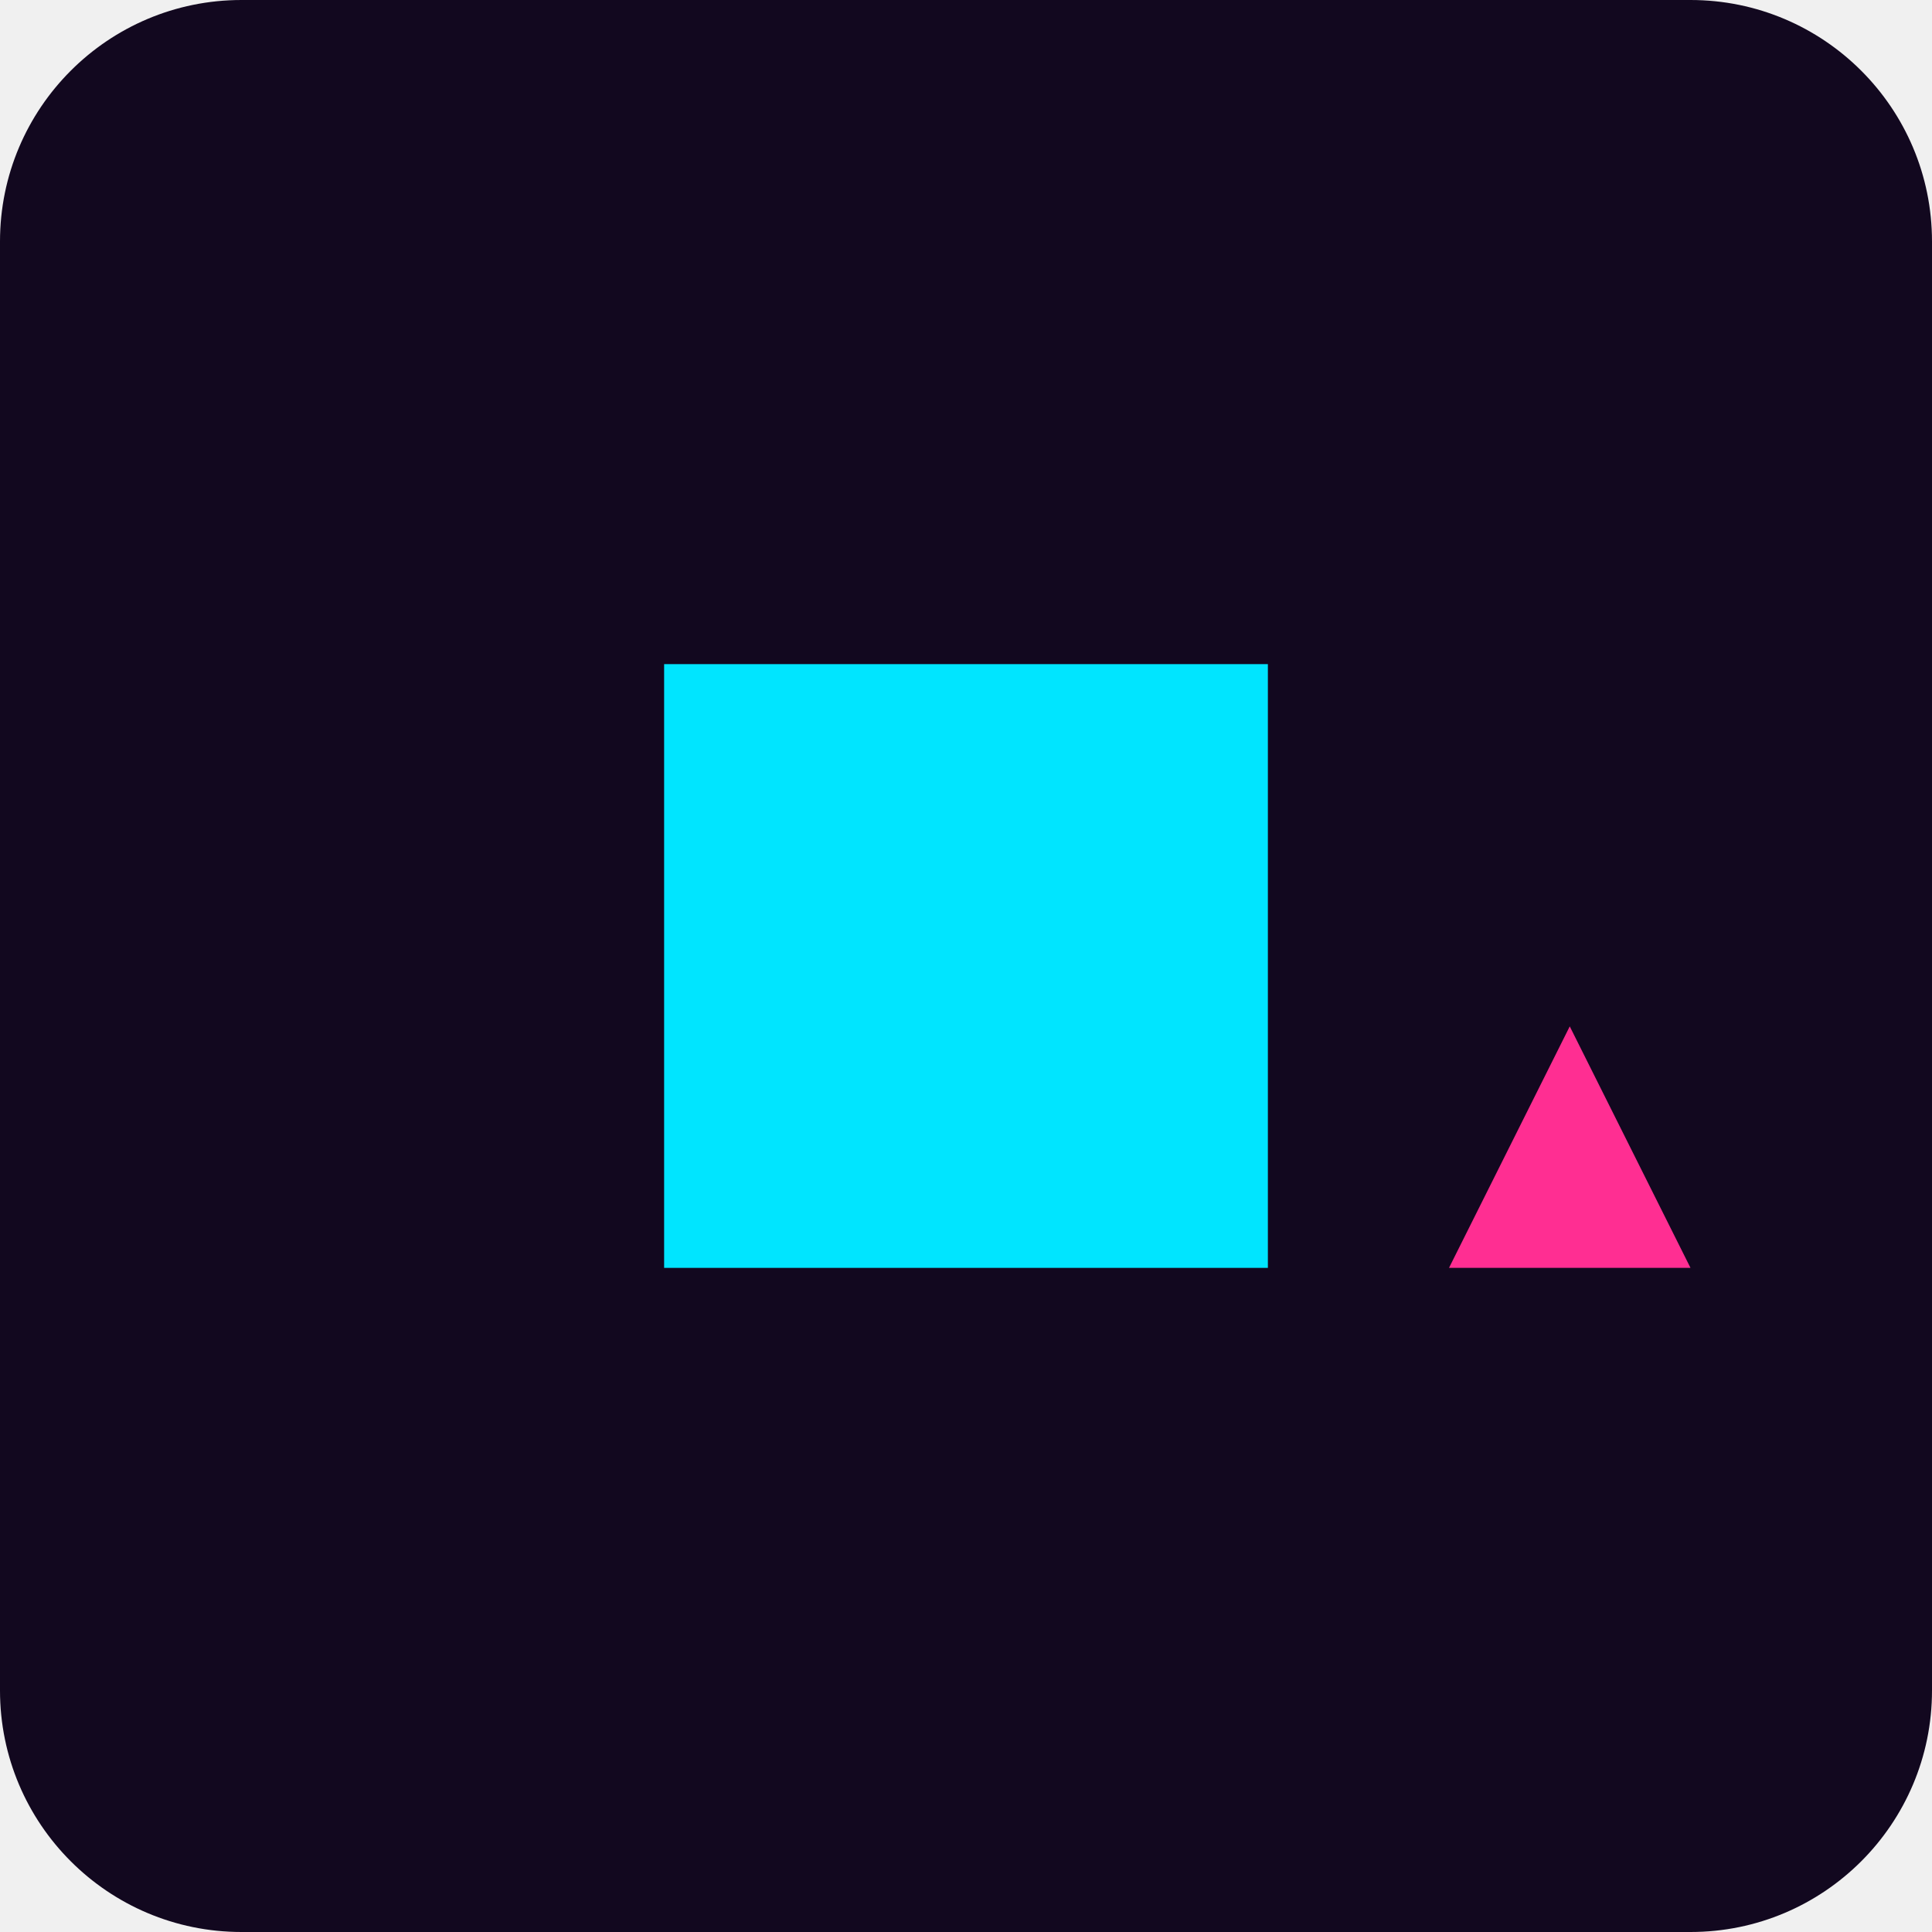
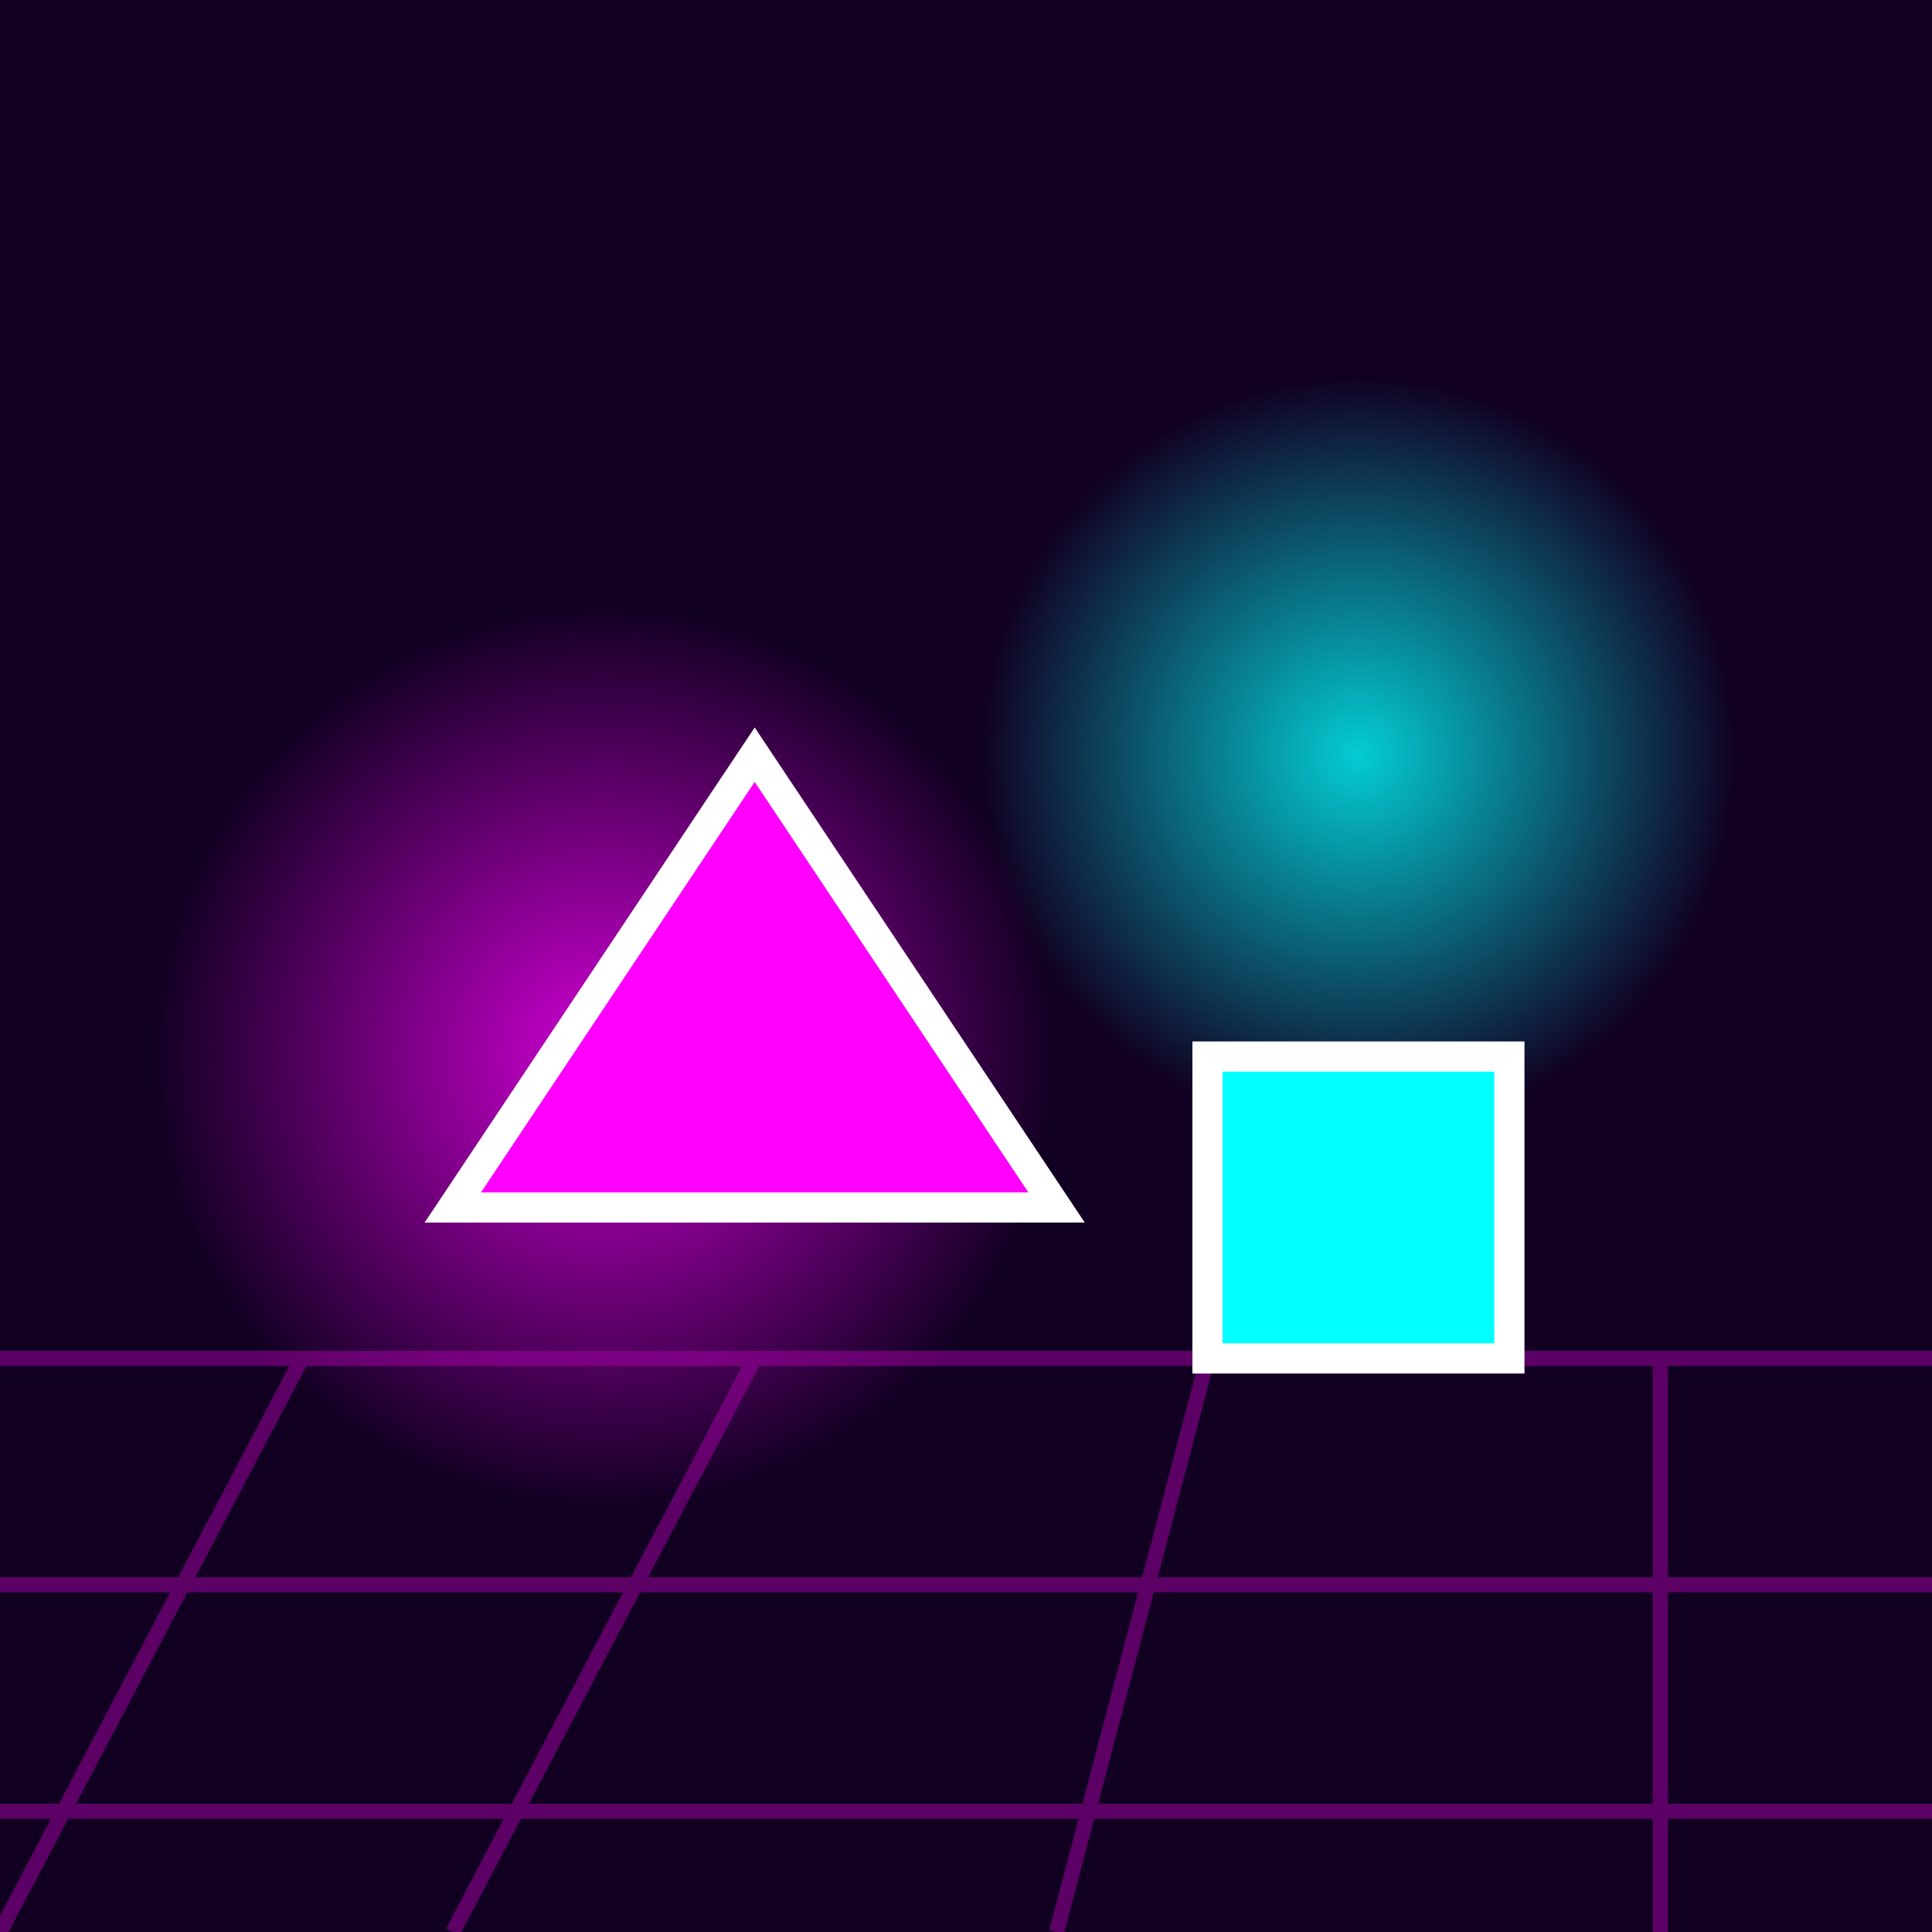
- <svg xmlns="http://www.w3.org/2000/svg" width="128" height="128">
-   <rect width="128" height="128" rx="16" fill="#12081f" />
-   <rect x="44" y="44" width="40" height="40" fill="#00e5ff" />
-   <polygon points="96,84 112,84 104,68" fill="#ff2e92" />
+ <svg xmlns="http://www.w3.org/2000/svg" viewBox="0 0 256 256">
+   <defs>
+     <radialGradient id="glow" cx="50%" cy="50%" r="50%">
+       <stop offset="0%" stop-color="#f0f" stop-opacity=".8" />
+       <stop offset="100%" stop-color="#f0f" stop-opacity="0" />
+     </radialGradient>
+     <radialGradient id="glow2" cx="50%" cy="50%" r="50%">
+       <stop offset="0%" stop-color="#0ff" stop-opacity=".8" />
+       <stop offset="100%" stop-color="#0ff" stop-opacity="0" />
+     </radialGradient>
+   </defs>
+   <path fill="#102" d="M0 0h256v256H0z" />
+   <circle cx="80" cy="140" r="60" fill="url(#glow)" />
+   <circle cx="180" cy="100" r="50" fill="url(#glow2)" />
+   <path fill="none" stroke="#a0a" stroke-width="2" d="M0 180h256M0 210h256M0 240h256M40 180 0 256m100-76-40 76m100-76-20 76m80-76v76" opacity=".5" />
+   <path fill="#f0f" stroke="#fff" stroke-width="4" d="m100 100-40 60h80z" />
+   <path fill="#0ff" stroke="#fff" stroke-width="4" d="M160 140h40v40h-40z" />
</svg>
